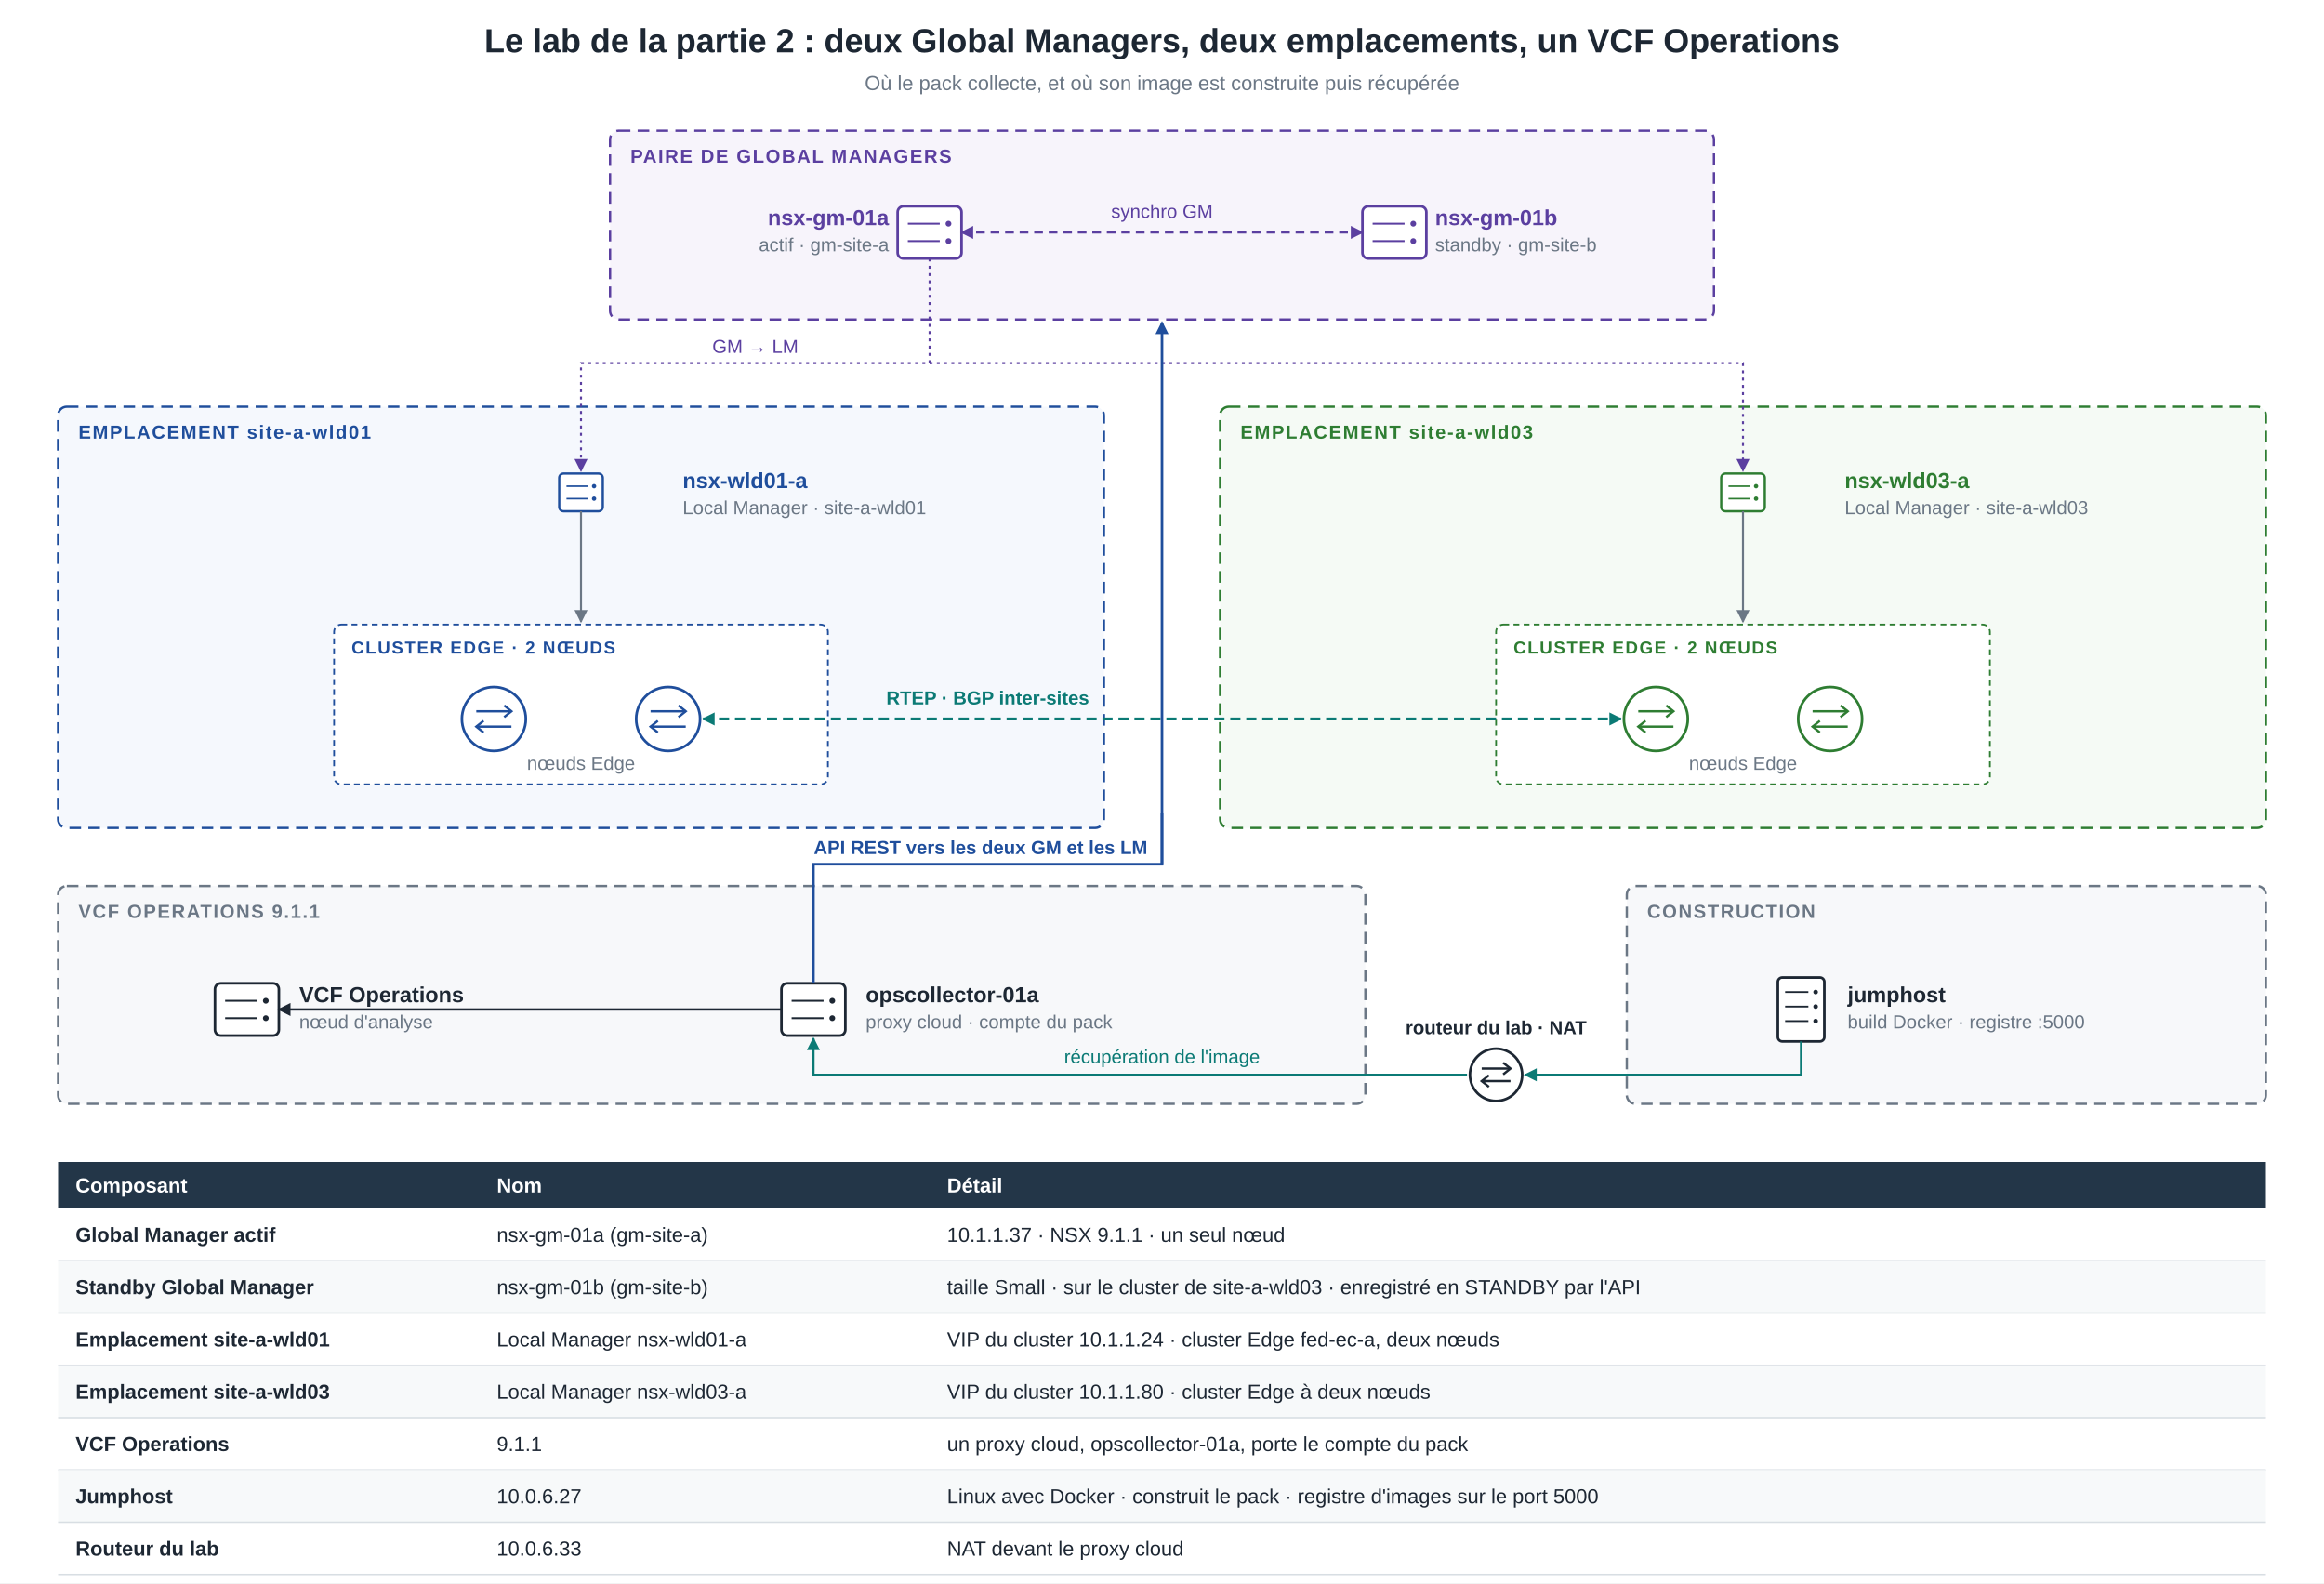
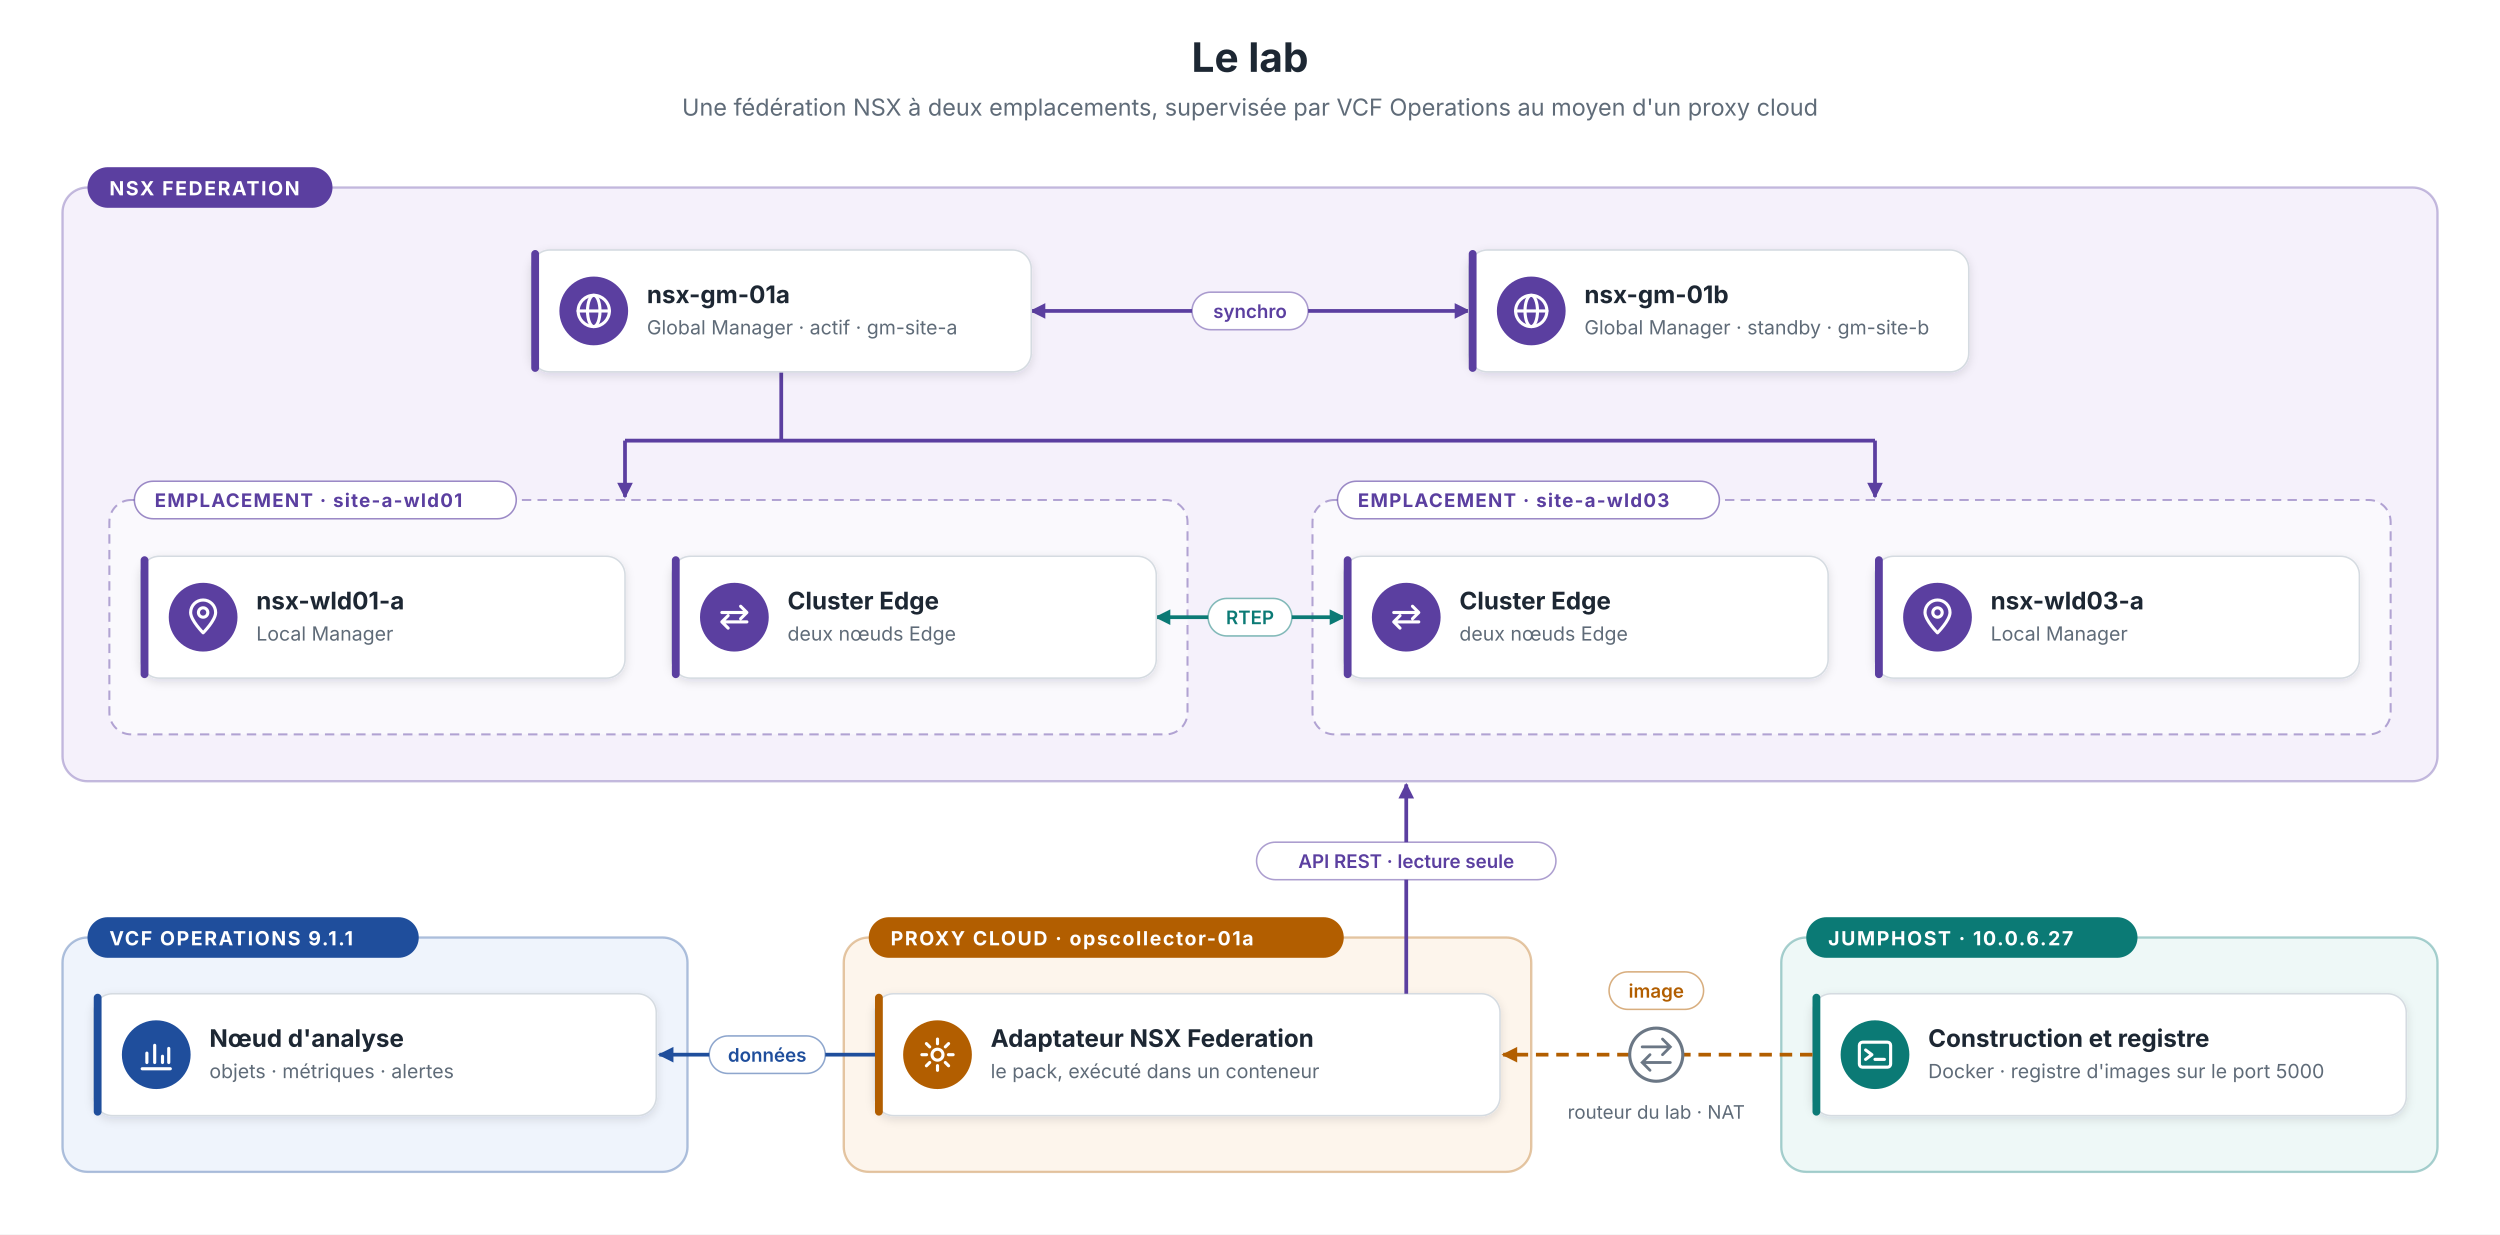
- <svg xmlns="http://www.w3.org/2000/svg" width="1600" height="1090" viewBox="0 0 1600 1090" font-family="Arial, Helvetica, sans-serif" font-size="13" fill="#1d2733">
-   <rect width="1600" height="1090" fill="#ffffff" />
+ <svg xmlns="http://www.w3.org/2000/svg" width="1600" height="790" viewBox="0 0 1600 790" font-family="Inter, Segoe UI, Arial, Helvetica, sans-serif" fill="#1d2733">
  <defs>
-     <marker id="ma" markerUnits="userSpaceOnUse" markerWidth="9" markerHeight="9" refX="8" refY="4.5" orient="auto">
-       <path d="M0,0 L9,4.5 L0,9 z" fill="#1d2733" />
+     <filter id="sh" x="-10%" y="-20%" width="120%" height="150%">
+       <feDropShadow dx="0" dy="2" stdDeviation="3" flood-color="#1d2733" flood-opacity="0.12" />
+     </filter>
+     <marker id="a-nsx" markerUnits="userSpaceOnUse" markerWidth="12" markerHeight="12" refX="10" refY="6" orient="auto">
+       <path d="M1,1 L11,6 L1,11 z" fill="#5b3fa0" />
    </marker>
-     <marker id="sa" markerUnits="userSpaceOnUse" markerWidth="9" markerHeight="9" refX="1" refY="4.5" orient="auto">
-       <path d="M9,0 L0,4.5 L9,9 z" fill="#1d2733" />
+     <marker id="s-nsx" markerUnits="userSpaceOnUse" markerWidth="12" markerHeight="12" refX="2" refY="6" orient="auto">
+       <path d="M11,1 L1,6 L11,11 z" fill="#5b3fa0" />
    </marker>
-     <marker id="mp" markerUnits="userSpaceOnUse" markerWidth="9" markerHeight="9" refX="8" refY="4.5" orient="auto">
-       <path d="M0,0 L9,4.5 L0,9 z" fill="#5b3fa0" />
+     <marker id="a-ops" markerUnits="userSpaceOnUse" markerWidth="12" markerHeight="12" refX="10" refY="6" orient="auto">
+       <path d="M1,1 L11,6 L1,11 z" fill="#1f4e9c" />
    </marker>
-     <marker id="sp" markerUnits="userSpaceOnUse" markerWidth="9" markerHeight="9" refX="1" refY="4.5" orient="auto">
-       <path d="M9,0 L0,4.5 L9,9 z" fill="#5b3fa0" />
+     <marker id="s-ops" markerUnits="userSpaceOnUse" markerWidth="12" markerHeight="12" refX="2" refY="6" orient="auto">
+       <path d="M11,1 L1,6 L11,11 z" fill="#1f4e9c" />
    </marker>
-     <marker id="mt" markerUnits="userSpaceOnUse" markerWidth="9" markerHeight="9" refX="8" refY="4.5" orient="auto">
-       <path d="M0,0 L9,4.5 L0,9 z" fill="#0b7a75" />
+     <marker id="a-proxy" markerUnits="userSpaceOnUse" markerWidth="12" markerHeight="12" refX="10" refY="6" orient="auto">
+       <path d="M1,1 L11,6 L1,11 z" fill="#b25e00" />
    </marker>
-     <marker id="st" markerUnits="userSpaceOnUse" markerWidth="9" markerHeight="9" refX="1" refY="4.5" orient="auto">
-       <path d="M9,0 L0,4.5 L9,9 z" fill="#0b7a75" />
+     <marker id="s-proxy" markerUnits="userSpaceOnUse" markerWidth="12" markerHeight="12" refX="2" refY="6" orient="auto">
+       <path d="M11,1 L1,6 L11,11 z" fill="#b25e00" />
    </marker>
-     <marker id="mg" markerUnits="userSpaceOnUse" markerWidth="9" markerHeight="9" refX="8" refY="4.5" orient="auto">
-       <path d="M0,0 L9,4.5 L0,9 z" fill="#6b7785" />
+     <marker id="a-jump" markerUnits="userSpaceOnUse" markerWidth="12" markerHeight="12" refX="10" refY="6" orient="auto">
+       <path d="M1,1 L11,6 L1,11 z" fill="#0b7a75" />
    </marker>
-     <marker id="sg" markerUnits="userSpaceOnUse" markerWidth="9" markerHeight="9" refX="1" refY="4.5" orient="auto">
-       <path d="M9,0 L0,4.5 L9,9 z" fill="#6b7785" />
+     <marker id="s-jump" markerUnits="userSpaceOnUse" markerWidth="12" markerHeight="12" refX="2" refY="6" orient="auto">
+       <path d="M11,1 L1,6 L11,11 z" fill="#0b7a75" />
    </marker>
-     <marker id="mb" markerUnits="userSpaceOnUse" markerWidth="9" markerHeight="9" refX="8" refY="4.5" orient="auto">
-       <path d="M0,0 L9,4.5 L0,9 z" fill="#1f4e9c" />
+     <marker id="a-net" markerUnits="userSpaceOnUse" markerWidth="12" markerHeight="12" refX="10" refY="6" orient="auto">
+       <path d="M1,1 L11,6 L1,11 z" fill="#6b7785" />
    </marker>
-     <marker id="sb" markerUnits="userSpaceOnUse" markerWidth="9" markerHeight="9" refX="1" refY="4.5" orient="auto">
-       <path d="M9,0 L0,4.5 L9,9 z" fill="#1f4e9c" />
+     <marker id="s-net" markerUnits="userSpaceOnUse" markerWidth="12" markerHeight="12" refX="2" refY="6" orient="auto">
+       <path d="M11,1 L1,6 L11,11 z" fill="#6b7785" />
    </marker>
  </defs>
-   <text x="800.0" y="36" font-size="23" fill="#1d2733" text-anchor="middle" font-weight="bold">Le lab de la partie 2 : deux Global Managers, deux emplacements, un VCF Operations</text>
-   <text x="800.0" y="62" font-size="14" fill="#6b7785" text-anchor="middle">Où le pack collecte, et où son image est construite puis récupérée</text>
-   <rect x="420" y="90" width="760" height="130" rx="6" fill="#f7f4fb" stroke="#5b3fa0" stroke-width="1.6" stroke-dasharray="8 5" />
-   <text letter-spacing="1" x="434" y="112" font-size="13" fill="#5b3fa0" text-anchor="start" font-weight="bold">PAIRE DE GLOBAL MANAGERS</text>
-   <rect x="618" y="142" width="44" height="36" rx="4" fill="#ffffff" stroke="#5b3fa0" stroke-width="1.8" />
-   <line x1="625" y1="154" x2="647" y2="154" stroke="#5b3fa0" stroke-width="1.3" />
-   <circle cx="653" cy="154" r="2" fill="#5b3fa0" />
-   <line x1="625" y1="166" x2="647" y2="166" stroke="#5b3fa0" stroke-width="1.3" />
-   <circle cx="653" cy="166" r="2" fill="#5b3fa0" />
-   <text x="612" y="155" font-size="15" fill="#5b3fa0" text-anchor="end" font-weight="bold">nsx-gm-01a</text>
-   <text x="612" y="173" font-size="13" fill="#6b7785" text-anchor="end">actif · gm-site-a</text>
-   <rect x="938" y="142" width="44" height="36" rx="4" fill="#ffffff" stroke="#5b3fa0" stroke-width="1.8" />
-   <line x1="945" y1="154" x2="967" y2="154" stroke="#5b3fa0" stroke-width="1.3" />
-   <circle cx="973" cy="154" r="2" fill="#5b3fa0" />
-   <line x1="945" y1="166" x2="967" y2="166" stroke="#5b3fa0" stroke-width="1.3" />
-   <circle cx="973" cy="166" r="2" fill="#5b3fa0" />
-   <text x="988" y="155" font-size="15" fill="#5b3fa0" text-anchor="start" font-weight="bold">nsx-gm-01b</text>
-   <text x="988" y="173" font-size="13" fill="#6b7785" text-anchor="start">standby · gm-site-b</text>
-   <path d="M662,160 L938,160" fill="none" stroke="#5b3fa0" stroke-width="1.6" stroke-dasharray="6 4" marker-end="url(#mp)" marker-start="url(#sp)" />
-   <text x="800" y="150" font-size="13" fill="#5b3fa0" text-anchor="middle">synchro GM</text>
-   <rect x="40" y="280" width="720" height="290" rx="6" fill="#f5f8fd" stroke="#1f4e9c" stroke-width="1.6" stroke-dasharray="8 5" />
-   <text letter-spacing="1" x="54" y="302" font-size="13" fill="#1f4e9c" text-anchor="start" font-weight="bold">EMPLACEMENT site-a-wld01</text>
-   <rect x="840" y="280" width="720" height="290" rx="6" fill="#f5faf5" stroke="#2e7d32" stroke-width="1.6" stroke-dasharray="8 5" />
-   <text letter-spacing="1" x="854" y="302" font-size="13" fill="#2e7d32" text-anchor="start" font-weight="bold">EMPLACEMENT site-a-wld03</text>
-   <path d="M640,178 L640,250 L400,250 L400,324" fill="none" stroke="#5b3fa0" stroke-width="1.4" stroke-dasharray="2 3" marker-end="url(#mp)" />
-   <path d="M640,250 L1200,250 L1200,324" fill="none" stroke="#5b3fa0" stroke-width="1.4" stroke-dasharray="2 3" marker-end="url(#mp)" />
-   <text x="520" y="243" font-size="13" fill="#5b3fa0" text-anchor="middle">GM → LM</text>
-   <rect x="385" y="326" width="30" height="26" rx="3" fill="#ffffff" stroke="#1f4e9c" stroke-width="1.6" />
-   <line x1="390" y1="334.7" x2="405" y2="334.7" stroke="#1f4e9c" stroke-width="1.1" />
-   <circle cx="409" cy="334.7" r="1.5" fill="#1f4e9c" />
-   <line x1="390" y1="343.3" x2="405" y2="343.3" stroke="#1f4e9c" stroke-width="1.1" />
-   <circle cx="409" cy="343.3" r="1.5" fill="#1f4e9c" />
-   <text x="470" y="336" font-size="15" fill="#1f4e9c" text-anchor="start" font-weight="bold">nsx-wld01-a</text>
-   <text x="470" y="354" font-size="13" fill="#6b7785" text-anchor="start">Local Manager · site-a-wld01</text>
-   <path d="M400,352 L400,428" fill="none" stroke="#6b7785" stroke-width="1.4" marker-end="url(#mg)" />
-   <rect x="1185" y="326" width="30" height="26" rx="3" fill="#ffffff" stroke="#2e7d32" stroke-width="1.6" />
-   <line x1="1190" y1="334.7" x2="1205" y2="334.7" stroke="#2e7d32" stroke-width="1.1" />
-   <circle cx="1209" cy="334.7" r="1.5" fill="#2e7d32" />
-   <line x1="1190" y1="343.3" x2="1205" y2="343.3" stroke="#2e7d32" stroke-width="1.1" />
-   <circle cx="1209" cy="343.3" r="1.5" fill="#2e7d32" />
-   <text x="1270" y="336" font-size="15" fill="#2e7d32" text-anchor="start" font-weight="bold">nsx-wld03-a</text>
-   <text x="1270" y="354" font-size="13" fill="#6b7785" text-anchor="start">Local Manager · site-a-wld03</text>
-   <path d="M1200,352 L1200,428" fill="none" stroke="#6b7785" stroke-width="1.4" marker-end="url(#mg)" />
-   <rect x="230" y="430" width="340" height="110" rx="5" fill="#ffffff" stroke="#1f4e9c" stroke-width="1.2" stroke-dasharray="4 3" />
-   <text letter-spacing="1" x="242" y="450" font-size="12" fill="#1f4e9c" text-anchor="start" font-weight="bold">CLUSTER EDGE · 2 NŒUDS</text>
-   <circle cx="340" cy="495" r="22" fill="#ffffff" stroke="#1f4e9c" stroke-width="1.8" />
-   <line x1="327.9" y1="489.72" x2="352.1" y2="489.72" stroke="#1f4e9c" stroke-width="1.6" />
-   <path d="M347.1,485.72 L352.1,489.72 L347.1,493.72" fill="none" stroke="#1f4e9c" stroke-width="1.6" />
-   <line x1="327.9" y1="500.28" x2="352.1" y2="500.28" stroke="#1f4e9c" stroke-width="1.6" />
-   <path d="M332.9,496.28 L327.9,500.28 L332.9,504.28" fill="none" stroke="#1f4e9c" stroke-width="1.6" />
-   <circle cx="460" cy="495" r="22" fill="#ffffff" stroke="#1f4e9c" stroke-width="1.8" />
-   <line x1="447.9" y1="489.72" x2="472.1" y2="489.72" stroke="#1f4e9c" stroke-width="1.6" />
-   <path d="M467.1,485.72 L472.1,489.72 L467.1,493.72" fill="none" stroke="#1f4e9c" stroke-width="1.6" />
-   <line x1="447.9" y1="500.28" x2="472.1" y2="500.28" stroke="#1f4e9c" stroke-width="1.6" />
-   <path d="M452.9,496.28 L447.9,500.28 L452.9,504.28" fill="none" stroke="#1f4e9c" stroke-width="1.6" />
-   <text x="400" y="530" font-size="13" fill="#6b7785" text-anchor="middle">nœuds Edge</text>
-   <rect x="1030" y="430" width="340" height="110" rx="5" fill="#ffffff" stroke="#2e7d32" stroke-width="1.2" stroke-dasharray="4 3" />
-   <text letter-spacing="1" x="1042" y="450" font-size="12" fill="#2e7d32" text-anchor="start" font-weight="bold">CLUSTER EDGE · 2 NŒUDS</text>
-   <circle cx="1140" cy="495" r="22" fill="#ffffff" stroke="#2e7d32" stroke-width="1.8" />
-   <line x1="1127.9" y1="489.72" x2="1152.1" y2="489.72" stroke="#2e7d32" stroke-width="1.6" />
-   <path d="M1147.1,485.72 L1152.1,489.72 L1147.1,493.72" fill="none" stroke="#2e7d32" stroke-width="1.6" />
-   <line x1="1127.9" y1="500.28" x2="1152.1" y2="500.28" stroke="#2e7d32" stroke-width="1.6" />
-   <path d="M1132.9,496.28 L1127.9,500.28 L1132.9,504.28" fill="none" stroke="#2e7d32" stroke-width="1.6" />
-   <circle cx="1260" cy="495" r="22" fill="#ffffff" stroke="#2e7d32" stroke-width="1.8" />
-   <line x1="1247.9" y1="489.72" x2="1272.1" y2="489.72" stroke="#2e7d32" stroke-width="1.6" />
-   <path d="M1267.1,485.72 L1272.1,489.72 L1267.1,493.72" fill="none" stroke="#2e7d32" stroke-width="1.6" />
-   <line x1="1247.9" y1="500.28" x2="1272.1" y2="500.28" stroke="#2e7d32" stroke-width="1.6" />
-   <path d="M1252.9,496.28 L1247.9,500.28 L1252.9,504.28" fill="none" stroke="#2e7d32" stroke-width="1.6" />
-   <text x="1200" y="530" font-size="13" fill="#6b7785" text-anchor="middle">nœuds Edge</text>
-   <path d="M484,495 L1116,495" fill="none" stroke="#0b7a75" stroke-width="2" stroke-dasharray="7 4" marker-end="url(#mt)" marker-start="url(#st)" />
-   <text x="680" y="485" font-size="13" fill="#0b7a75" text-anchor="middle" font-weight="bold">RTEP · BGP inter-sites</text>
-   <rect x="40" y="610" width="900" height="150" rx="6" fill="#f7f8fa" stroke="#6b7785" stroke-width="1.6" stroke-dasharray="8 5" />
-   <text letter-spacing="1" x="54" y="632" font-size="13" fill="#6b7785" text-anchor="start" font-weight="bold">VCF OPERATIONS 9.1.1</text>
-   <rect x="148" y="677" width="44" height="36" rx="4" fill="#ffffff" stroke="#1d2733" stroke-width="1.8" />
-   <line x1="155" y1="689" x2="177" y2="689" stroke="#1d2733" stroke-width="1.3" />
-   <circle cx="183" cy="689" r="2" fill="#1d2733" />
-   <line x1="155" y1="701" x2="177" y2="701" stroke="#1d2733" stroke-width="1.3" />
-   <circle cx="183" cy="701" r="2" fill="#1d2733" />
-   <text x="206" y="690" font-size="15" fill="#1d2733" text-anchor="start" font-weight="bold">VCF Operations</text>
-   <text x="206" y="708" font-size="13" fill="#6b7785" text-anchor="start">nœud d'analyse</text>
-   <rect x="538" y="677" width="44" height="36" rx="4" fill="#ffffff" stroke="#1d2733" stroke-width="1.8" />
-   <line x1="545" y1="689" x2="567" y2="689" stroke="#1d2733" stroke-width="1.3" />
-   <circle cx="573" cy="689" r="2" fill="#1d2733" />
-   <line x1="545" y1="701" x2="567" y2="701" stroke="#1d2733" stroke-width="1.3" />
-   <circle cx="573" cy="701" r="2" fill="#1d2733" />
-   <text x="596" y="690" font-size="15" fill="#1d2733" text-anchor="start" font-weight="bold">opscollector-01a</text>
-   <text x="596" y="708" font-size="13" fill="#6b7785" text-anchor="start">proxy cloud · compte du pack</text>
-   <path d="M538,695 L192,695" fill="none" stroke="#1d2733" stroke-width="1.6" marker-end="url(#ma)" />
-   <path d="M560,677 L560,595 L800,595 L800,222" fill="none" stroke="#1f4e9c" stroke-width="1.8" marker-end="url(#mb)" />
-   <path d="M800,595 L800,560" fill="none" stroke="#1f4e9c" stroke-width="1.8" />
-   <text x="790" y="588" font-size="13" fill="#1f4e9c" text-anchor="end" font-weight="bold">API REST vers les deux GM et les LM</text>
-   <circle cx="1030" cy="740" r="18" fill="#ffffff" stroke="#1d2733" stroke-width="1.8" />
-   <line x1="1020.1" y1="735.68" x2="1039.9" y2="735.68" stroke="#1d2733" stroke-width="1.6" />
-   <path d="M1034.9,731.68 L1039.9,735.68 L1034.9,739.68" fill="none" stroke="#1d2733" stroke-width="1.6" />
-   <line x1="1020.1" y1="744.32" x2="1039.9" y2="744.32" stroke="#1d2733" stroke-width="1.6" />
-   <path d="M1025.1,740.32 L1020.1,744.32 L1025.1,748.32" fill="none" stroke="#1d2733" stroke-width="1.6" />
-   <text x="1030" y="712" font-size="13" fill="#1d2733" text-anchor="middle" font-weight="bold">routeur du lab · NAT</text>
-   <rect x="1120" y="610" width="440" height="150" rx="6" fill="#f7f8fa" stroke="#6b7785" stroke-width="1.6" stroke-dasharray="8 5" />
-   <text letter-spacing="1" x="1134" y="632" font-size="13" fill="#6b7785" text-anchor="start" font-weight="bold">CONSTRUCTION</text>
-   <rect x="1224" y="673" width="32" height="44" rx="3" fill="#ffffff" stroke="#1d2733" stroke-width="1.8" />
-   <line x1="1229" y1="683" x2="1245" y2="683" stroke="#1d2733" stroke-width="1.2" />
-   <circle cx="1250" cy="683" r="1.6" fill="#1d2733" />
-   <line x1="1229" y1="693" x2="1245" y2="693" stroke="#1d2733" stroke-width="1.2" />
-   <circle cx="1250" cy="693" r="1.6" fill="#1d2733" />
-   <line x1="1229" y1="703" x2="1245" y2="703" stroke="#1d2733" stroke-width="1.2" />
-   <circle cx="1250" cy="703" r="1.6" fill="#1d2733" />
-   <text x="1272" y="690" font-size="15" fill="#1d2733" text-anchor="start" font-weight="bold">jumphost</text>
-   <text x="1272" y="708" font-size="13" fill="#6b7785" text-anchor="start">build Docker · registre :5000</text>
-   <path d="M1240,717 L1240,740 L1050,740" fill="none" stroke="#0b7a75" stroke-width="1.6" marker-end="url(#mt)" />
-   <path d="M1010,740 L560,740 L560,715" fill="none" stroke="#0b7a75" stroke-width="1.6" marker-end="url(#mt)" />
-   <text x="800" y="732" font-size="13" fill="#0b7a75" text-anchor="middle">récupération de l'image</text>
-   <rect x="40" y="800" width="1520" height="32" fill="#233648" />
-   <text x="52" y="821" font-size="14" fill="#ffffff" text-anchor="start" font-weight="bold">Composant</text>
-   <text x="342" y="821" font-size="14" fill="#ffffff" text-anchor="start" font-weight="bold">Nom</text>
-   <text x="652" y="821" font-size="14" fill="#ffffff" text-anchor="start" font-weight="bold">Détail</text>
-   <line x1="40" y1="868" x2="1560" y2="868" stroke="#d8dee3" />
-   <text x="52" y="855" font-size="14" fill="#1d2733" text-anchor="start" font-weight="bold">Global Manager actif</text>
-   <text x="342" y="855" font-size="14" fill="#1d2733" text-anchor="start">nsx-gm-01a (gm-site-a)</text>
-   <text x="652" y="855" font-size="14" fill="#1d2733" text-anchor="start">10.1.1.37 · NSX 9.1.1 · un seul nœud</text>
-   <rect x="40" y="868" width="1520" height="36" fill="#f7f9fa" />
-   <line x1="40" y1="904" x2="1560" y2="904" stroke="#d8dee3" />
-   <text x="52" y="891" font-size="14" fill="#1d2733" text-anchor="start" font-weight="bold">Standby Global Manager</text>
-   <text x="342" y="891" font-size="14" fill="#1d2733" text-anchor="start">nsx-gm-01b (gm-site-b)</text>
-   <text x="652" y="891" font-size="14" fill="#1d2733" text-anchor="start">taille Small · sur le cluster de site-a-wld03 · enregistré en STANDBY par l'API</text>
-   <line x1="40" y1="940" x2="1560" y2="940" stroke="#d8dee3" />
-   <text x="52" y="927" font-size="14" fill="#1d2733" text-anchor="start" font-weight="bold">Emplacement site-a-wld01</text>
-   <text x="342" y="927" font-size="14" fill="#1d2733" text-anchor="start">Local Manager nsx-wld01-a</text>
-   <text x="652" y="927" font-size="14" fill="#1d2733" text-anchor="start">VIP du cluster 10.1.1.24 · cluster Edge fed-ec-a, deux nœuds</text>
-   <rect x="40" y="940" width="1520" height="36" fill="#f7f9fa" />
-   <line x1="40" y1="976" x2="1560" y2="976" stroke="#d8dee3" />
-   <text x="52" y="963" font-size="14" fill="#1d2733" text-anchor="start" font-weight="bold">Emplacement site-a-wld03</text>
-   <text x="342" y="963" font-size="14" fill="#1d2733" text-anchor="start">Local Manager nsx-wld03-a</text>
-   <text x="652" y="963" font-size="14" fill="#1d2733" text-anchor="start">VIP du cluster 10.1.1.80 · cluster Edge à deux nœuds</text>
-   <line x1="40" y1="1012" x2="1560" y2="1012" stroke="#d8dee3" />
-   <text x="52" y="999" font-size="14" fill="#1d2733" text-anchor="start" font-weight="bold">VCF Operations</text>
-   <text x="342" y="999" font-size="14" fill="#1d2733" text-anchor="start">9.1.1</text>
-   <text x="652" y="999" font-size="14" fill="#1d2733" text-anchor="start">un proxy cloud, opscollector-01a, porte le compte du pack</text>
-   <rect x="40" y="1012" width="1520" height="36" fill="#f7f9fa" />
-   <line x1="40" y1="1048" x2="1560" y2="1048" stroke="#d8dee3" />
-   <text x="52" y="1035" font-size="14" fill="#1d2733" text-anchor="start" font-weight="bold">Jumphost</text>
-   <text x="342" y="1035" font-size="14" fill="#1d2733" text-anchor="start">10.0.6.27</text>
-   <text x="652" y="1035" font-size="14" fill="#1d2733" text-anchor="start">Linux avec Docker · construit le pack · registre d'images sur le port 5000</text>
-   <line x1="40" y1="1084" x2="1560" y2="1084" stroke="#d8dee3" />
-   <text x="52" y="1071" font-size="14" fill="#1d2733" text-anchor="start" font-weight="bold">Routeur du lab</text>
-   <text x="342" y="1071" font-size="14" fill="#1d2733" text-anchor="start">10.0.6.33</text>
-   <text x="652" y="1071" font-size="14" fill="#1d2733" text-anchor="start">NAT devant le proxy cloud</text>
+   <rect width="1600" height="790" fill="#ffffff" />
+   <text x="800.0" y="46" font-size="26" fill="#1d2733" text-anchor="middle" font-weight="700">Le lab</text>
+   <text x="800.0" y="74" font-size="15" fill="#5f6b78" text-anchor="middle">Une fédération NSX à deux emplacements, supervisée par VCF Operations au moyen d'un proxy cloud</text>
+   <rect x="40" y="120" width="1520" height="380" rx="16" fill="#f5f1fb" stroke="#5b3fa0" stroke-opacity="0.35" stroke-width="1.5" />
+   <rect x="56" y="107" width="156.8" height="26" rx="13" fill="#5b3fa0" />
+   <text x="70" y="125" font-size="12.5" fill="#ffffff" text-anchor="start" font-weight="700" letter-spacing="1">NSX FEDERATION</text>
+   <path d="M660,199 L940,199" fill="none" stroke="#5b3fa0" stroke-width="2.4" stroke-linejoin="round" marker-end="url(#a-nsx)" marker-start="url(#s-nsx)" />
+   <rect x="762.9" y="187" width="74.3" height="24" rx="12" fill="#ffffff" stroke="#5b3fa0" stroke-opacity="0.5" />
+   <text x="800" y="203.5" font-size="12" fill="#5b3fa0" text-anchor="middle" font-weight="600">synchro</text>
+   <path d="M500,238 L500,282" fill="none" stroke="#5b3fa0" stroke-width="2.4" stroke-linejoin="round" />
+   <path d="M400,282 L1200,282" fill="none" stroke="#5b3fa0" stroke-width="2.4" stroke-linejoin="round" />
+   <path d="M400,282 L400,318" fill="none" stroke="#5b3fa0" stroke-width="2.4" stroke-linejoin="round" marker-end="url(#a-nsx)" />
+   <path d="M1200,282 L1200,318" fill="none" stroke="#5b3fa0" stroke-width="2.4" stroke-linejoin="round" marker-end="url(#a-nsx)" />
+   <rect x="340" y="160" width="320" height="78" rx="12" fill="#ffffff" stroke="#d5dbe1" filter="url(#sh)" />
+   <rect x="340" y="160" width="5" height="78" rx="2.5" fill="#5b3fa0" />
+   <circle cx="380" cy="199.0" r="22" fill="#5b3fa0" />
+   <g transform="translate(368,187.0)" fill="none" stroke="#ffffff" stroke-width="2" stroke-linecap="round" stroke-linejoin="round">
+     <circle cx="12" cy="12" r="10" />
+     <ellipse cx="12" cy="12" rx="4" ry="10" />
+     <path d="M2 12 H22" />
+   </g>
+   <text x="414" y="194.0" font-size="15.5" fill="#1d2733" text-anchor="start" font-weight="700">nsx-gm-01a</text>
+   <text x="414" y="214.0" font-size="12.5" fill="#5f6b78" text-anchor="start">Global Manager · actif · gm-site-a</text>
+   <rect x="940" y="160" width="320" height="78" rx="12" fill="#ffffff" stroke="#d5dbe1" filter="url(#sh)" />
+   <rect x="940" y="160" width="5" height="78" rx="2.5" fill="#5b3fa0" />
+   <circle cx="980" cy="199.0" r="22" fill="#5b3fa0" />
+   <g transform="translate(968,187.0)" fill="none" stroke="#ffffff" stroke-width="2" stroke-linecap="round" stroke-linejoin="round">
+     <circle cx="12" cy="12" r="10" />
+     <ellipse cx="12" cy="12" rx="4" ry="10" />
+     <path d="M2 12 H22" />
+   </g>
+   <text x="1014" y="194.0" font-size="15.5" fill="#1d2733" text-anchor="start" font-weight="700">nsx-gm-01b</text>
+   <text x="1014" y="214.0" font-size="12.5" fill="#5f6b78" text-anchor="start">Global Manager · standby · gm-site-b</text>
+   <rect x="70" y="320" width="690" height="150" rx="14" fill="#ffffff" fill-opacity="0.55" stroke="#5b3fa0" stroke-opacity="0.45" stroke-width="1.3" stroke-dasharray="6 4" />
+   <rect x="86" y="308" width="244.4" height="24" rx="12" fill="#ffffff" stroke="#5b3fa0" stroke-opacity="0.6" />
+   <text x="99" y="324.5" font-size="12" fill="#5b3fa0" text-anchor="start" font-weight="700" letter-spacing="0.8">EMPLACEMENT · site-a-wld01</text>
+   <rect x="840" y="320" width="690" height="150" rx="14" fill="#ffffff" fill-opacity="0.55" stroke="#5b3fa0" stroke-opacity="0.45" stroke-width="1.3" stroke-dasharray="6 4" />
+   <rect x="856" y="308" width="244.4" height="24" rx="12" fill="#ffffff" stroke="#5b3fa0" stroke-opacity="0.6" />
+   <text x="869" y="324.5" font-size="12" fill="#5b3fa0" text-anchor="start" font-weight="700" letter-spacing="0.8">EMPLACEMENT · site-a-wld03</text>
+   <path d="M740,395 L860,395" fill="none" stroke="#0b7a75" stroke-width="2.4" stroke-linejoin="round" marker-end="url(#a-jump)" marker-start="url(#s-jump)" />
+   <rect x="773.2" y="383" width="53.6" height="24" rx="12" fill="#ffffff" stroke="#0b7a75" stroke-opacity="0.5" />
+   <text x="800" y="399.5" font-size="12" fill="#0b7a75" text-anchor="middle" font-weight="600">RTEP</text>
+   <rect x="90" y="356" width="310" height="78" rx="12" fill="#ffffff" stroke="#d5dbe1" filter="url(#sh)" />
+   <rect x="90" y="356" width="5" height="78" rx="2.5" fill="#5b3fa0" />
+   <circle cx="130" cy="395.0" r="22" fill="#5b3fa0" />
+   <g transform="translate(118,383.0)" fill="none" stroke="#ffffff" stroke-width="2" stroke-linecap="round" stroke-linejoin="round">
+     <path d="M12 22 C12 22 4 14 4 9 A8 8 0 0 1 20 9 C20 14 12 22 12 22 Z" />
+     <circle cx="12" cy="9" r="3" />
+   </g>
+   <text x="164" y="390.0" font-size="15.5" fill="#1d2733" text-anchor="start" font-weight="700">nsx-wld01-a</text>
+   <text x="164" y="410.0" font-size="12.5" fill="#5f6b78" text-anchor="start">Local Manager</text>
+   <rect x="430" y="356" width="310" height="78" rx="12" fill="#ffffff" stroke="#d5dbe1" filter="url(#sh)" />
+   <rect x="430" y="356" width="5" height="78" rx="2.5" fill="#5b3fa0" />
+   <circle cx="470" cy="395.0" r="22" fill="#5b3fa0" />
+   <g transform="translate(458,383.0)" fill="none" stroke="#ffffff" stroke-width="2" stroke-linecap="round" stroke-linejoin="round">
+     <path d="M4 9 H20 M16 5 L20 9 L16 13 M20 15 H4 M8 11 L4 15 L8 19" />
+   </g>
+   <text x="504" y="390.0" font-size="15.5" fill="#1d2733" text-anchor="start" font-weight="700">Cluster Edge</text>
+   <text x="504" y="410.0" font-size="12.5" fill="#5f6b78" text-anchor="start">deux nœuds Edge</text>
+   <rect x="860" y="356" width="310" height="78" rx="12" fill="#ffffff" stroke="#d5dbe1" filter="url(#sh)" />
+   <rect x="860" y="356" width="5" height="78" rx="2.5" fill="#5b3fa0" />
+   <circle cx="900" cy="395.0" r="22" fill="#5b3fa0" />
+   <g transform="translate(888,383.0)" fill="none" stroke="#ffffff" stroke-width="2" stroke-linecap="round" stroke-linejoin="round">
+     <path d="M4 9 H20 M16 5 L20 9 L16 13 M20 15 H4 M8 11 L4 15 L8 19" />
+   </g>
+   <text x="934" y="390.0" font-size="15.5" fill="#1d2733" text-anchor="start" font-weight="700">Cluster Edge</text>
+   <text x="934" y="410.0" font-size="12.5" fill="#5f6b78" text-anchor="start">deux nœuds Edge</text>
+   <rect x="1200" y="356" width="310" height="78" rx="12" fill="#ffffff" stroke="#d5dbe1" filter="url(#sh)" />
+   <rect x="1200" y="356" width="5" height="78" rx="2.5" fill="#5b3fa0" />
+   <circle cx="1240" cy="395.0" r="22" fill="#5b3fa0" />
+   <g transform="translate(1228,383.0)" fill="none" stroke="#ffffff" stroke-width="2" stroke-linecap="round" stroke-linejoin="round">
+     <path d="M12 22 C12 22 4 14 4 9 A8 8 0 0 1 20 9 C20 14 12 22 12 22 Z" />
+     <circle cx="12" cy="9" r="3" />
+   </g>
+   <text x="1274" y="390.0" font-size="15.5" fill="#1d2733" text-anchor="start" font-weight="700">nsx-wld03-a</text>
+   <text x="1274" y="410.0" font-size="12.5" fill="#5f6b78" text-anchor="start">Local Manager</text>
+   <rect x="40" y="600" width="400" height="150" rx="16" fill="#eff4fc" stroke="#1f4e9c" stroke-opacity="0.35" stroke-width="1.5" />
+   <rect x="56" y="587" width="212.0" height="26" rx="13" fill="#1f4e9c" />
+   <text x="70" y="605" font-size="12.5" fill="#ffffff" text-anchor="start" font-weight="700" letter-spacing="1">VCF OPERATIONS 9.1.1</text>
+   <rect x="60" y="636" width="360" height="78" rx="12" fill="#ffffff" stroke="#d5dbe1" filter="url(#sh)" />
+   <rect x="60" y="636" width="5" height="78" rx="2.5" fill="#1f4e9c" />
+   <circle cx="100" cy="675.0" r="22" fill="#1f4e9c" />
+   <g transform="translate(88,663.0)" fill="none" stroke="#ffffff" stroke-width="2" stroke-linecap="round" stroke-linejoin="round">
+     <path d="M3 21 H21" />
+     <path d="M6 17 V11" />
+     <path d="M11 17 V6" />
+     <path d="M16 17 V13" />
+     <path d="M20 17 V8" />
+   </g>
+   <text x="134" y="670.0" font-size="15.5" fill="#1d2733" text-anchor="start" font-weight="700">Nœud d'analyse</text>
+   <text x="134" y="690.0" font-size="12.5" fill="#5f6b78" text-anchor="start">objets · métriques · alertes</text>
+   <rect x="540" y="600" width="440" height="150" rx="16" fill="#fdf5ec" stroke="#b25e00" stroke-opacity="0.35" stroke-width="1.5" />
+   <rect x="556" y="587" width="304.0" height="26" rx="13" fill="#b25e00" />
+   <text x="570" y="605" font-size="12.5" fill="#ffffff" text-anchor="start" font-weight="700" letter-spacing="1">PROXY CLOUD · opscollector-01a</text>
+   <rect x="560" y="636" width="400" height="78" rx="12" fill="#ffffff" stroke="#d5dbe1" filter="url(#sh)" />
+   <rect x="560" y="636" width="5" height="78" rx="2.5" fill="#b25e00" />
+   <circle cx="600" cy="675.0" r="22" fill="#b25e00" />
+   <g transform="translate(588,663.0)" fill="none" stroke="#ffffff" stroke-width="2" stroke-linecap="round" stroke-linejoin="round">
+     <circle cx="12" cy="12" r="3.5" />
+     <path d="M12 2 V5 M12 19 V22 M2 12 H5 M19 12 H22 M4.9 4.9 L7 7 M17 17 L19.1 19.1 M4.9 19.1 L7 17 M17 7 L19.1 4.9" />
+   </g>
+   <text x="634" y="670.0" font-size="15.5" fill="#1d2733" text-anchor="start" font-weight="700">Adaptateur NSX Federation</text>
+   <text x="634" y="690.0" font-size="12.5" fill="#5f6b78" text-anchor="start">le pack, exécuté dans un conteneur</text>
+   <rect x="1140" y="600" width="420" height="150" rx="16" fill="#eef8f7" stroke="#0b7a75" stroke-opacity="0.35" stroke-width="1.5" />
+   <rect x="1156" y="587" width="212.0" height="26" rx="13" fill="#0b7a75" />
+   <text x="1170" y="605" font-size="12.5" fill="#ffffff" text-anchor="start" font-weight="700" letter-spacing="1">JUMPHOST · 10.0.6.27</text>
+   <rect x="1160" y="636" width="380" height="78" rx="12" fill="#ffffff" stroke="#d5dbe1" filter="url(#sh)" />
+   <rect x="1160" y="636" width="5" height="78" rx="2.5" fill="#0b7a75" />
+   <circle cx="1200" cy="675.0" r="22" fill="#0b7a75" />
+   <g transform="translate(1188,663.0)" fill="none" stroke="#ffffff" stroke-width="2" stroke-linecap="round" stroke-linejoin="round">
+     <rect x="2" y="4" width="20" height="16" rx="2" />
+     <path d="M6 9 L10 12 L6 15" />
+     <path d="M12 15 H18" />
+   </g>
+   <text x="1234" y="670.0" font-size="15.5" fill="#1d2733" text-anchor="start" font-weight="700">Construction et registre</text>
+   <text x="1234" y="690.0" font-size="12.5" fill="#5f6b78" text-anchor="start">Docker · registre d'images sur le port 5000</text>
+   <path d="M900,636 L900,502" fill="none" stroke="#5b3fa0" stroke-width="2.4" stroke-linejoin="round" marker-end="url(#a-nsx)" />
+   <rect x="804.2" y="539" width="191.6" height="24" rx="12" fill="#ffffff" stroke="#5b3fa0" stroke-opacity="0.5" />
+   <text x="900" y="555.5" font-size="12" fill="#5b3fa0" text-anchor="middle" font-weight="600">API REST · lecture seule</text>
+   <path d="M560,675 L422,675" fill="none" stroke="#1f4e9c" stroke-width="2.4" stroke-linejoin="round" marker-end="url(#a-ops)" />
+   <rect x="453.9" y="663" width="74.3" height="24" rx="12" fill="#ffffff" stroke="#1f4e9c" stroke-opacity="0.5" />
+   <text x="491" y="679.5" font-size="12" fill="#1f4e9c" text-anchor="middle" font-weight="600">données</text>
+   <path d="M1160,675 L962,675" fill="none" stroke="#b25e00" stroke-width="2.4" stroke-linejoin="round" stroke-dasharray="8 5" marker-end="url(#a-proxy)" />
+   <circle cx="1060" cy="675" r="17" fill="#ffffff" stroke="#6b7785" stroke-width="2" />
+   <path d="M1051,670 H1069 M1064,665 L1069,670 L1064,675 M1069,680 H1051 M1056,675 L1051,680 L1056,685" fill="none" stroke="#6b7785" stroke-width="1.8" stroke-linecap="round" />
+   <text x="1060" y="716" font-size="12" fill="#5f6b78" text-anchor="middle">routeur du lab · NAT</text>
+   <rect x="1029.8" y="622" width="60.5" height="24" rx="12" fill="#ffffff" stroke="#b25e00" stroke-opacity="0.5" />
+   <text x="1060" y="638.5" font-size="12" fill="#b25e00" text-anchor="middle" font-weight="600">image</text>
</svg>
